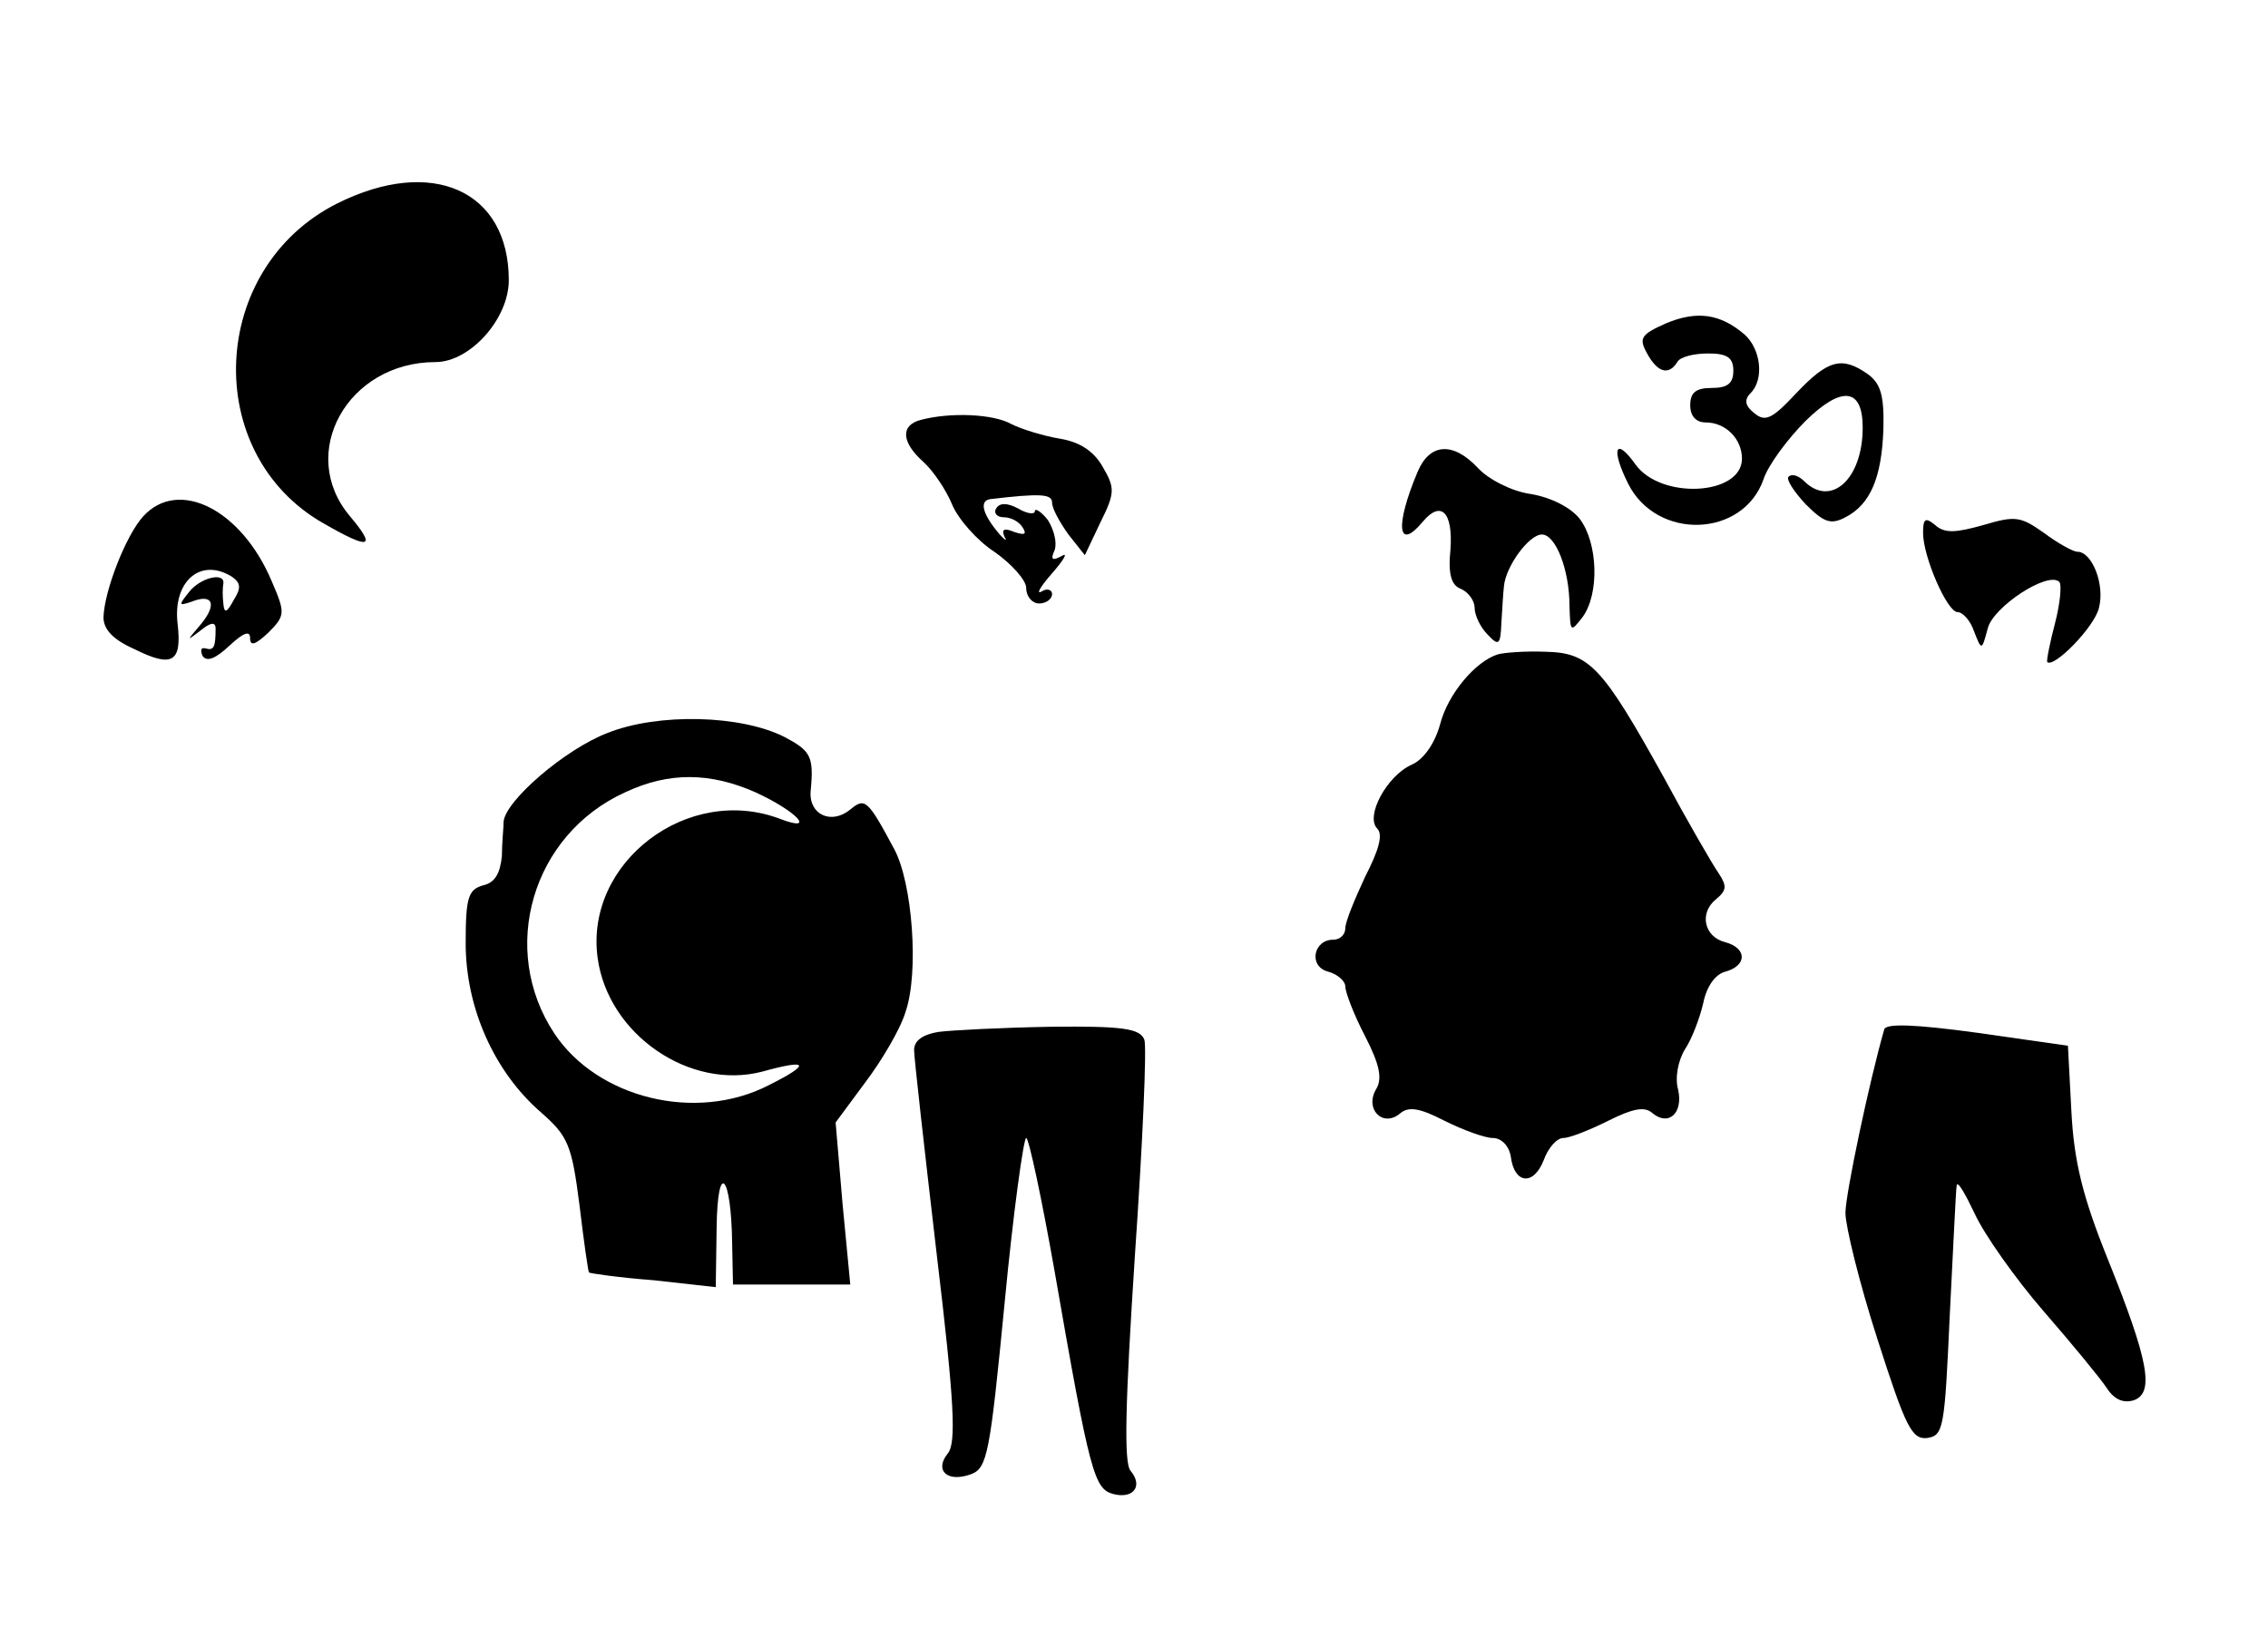
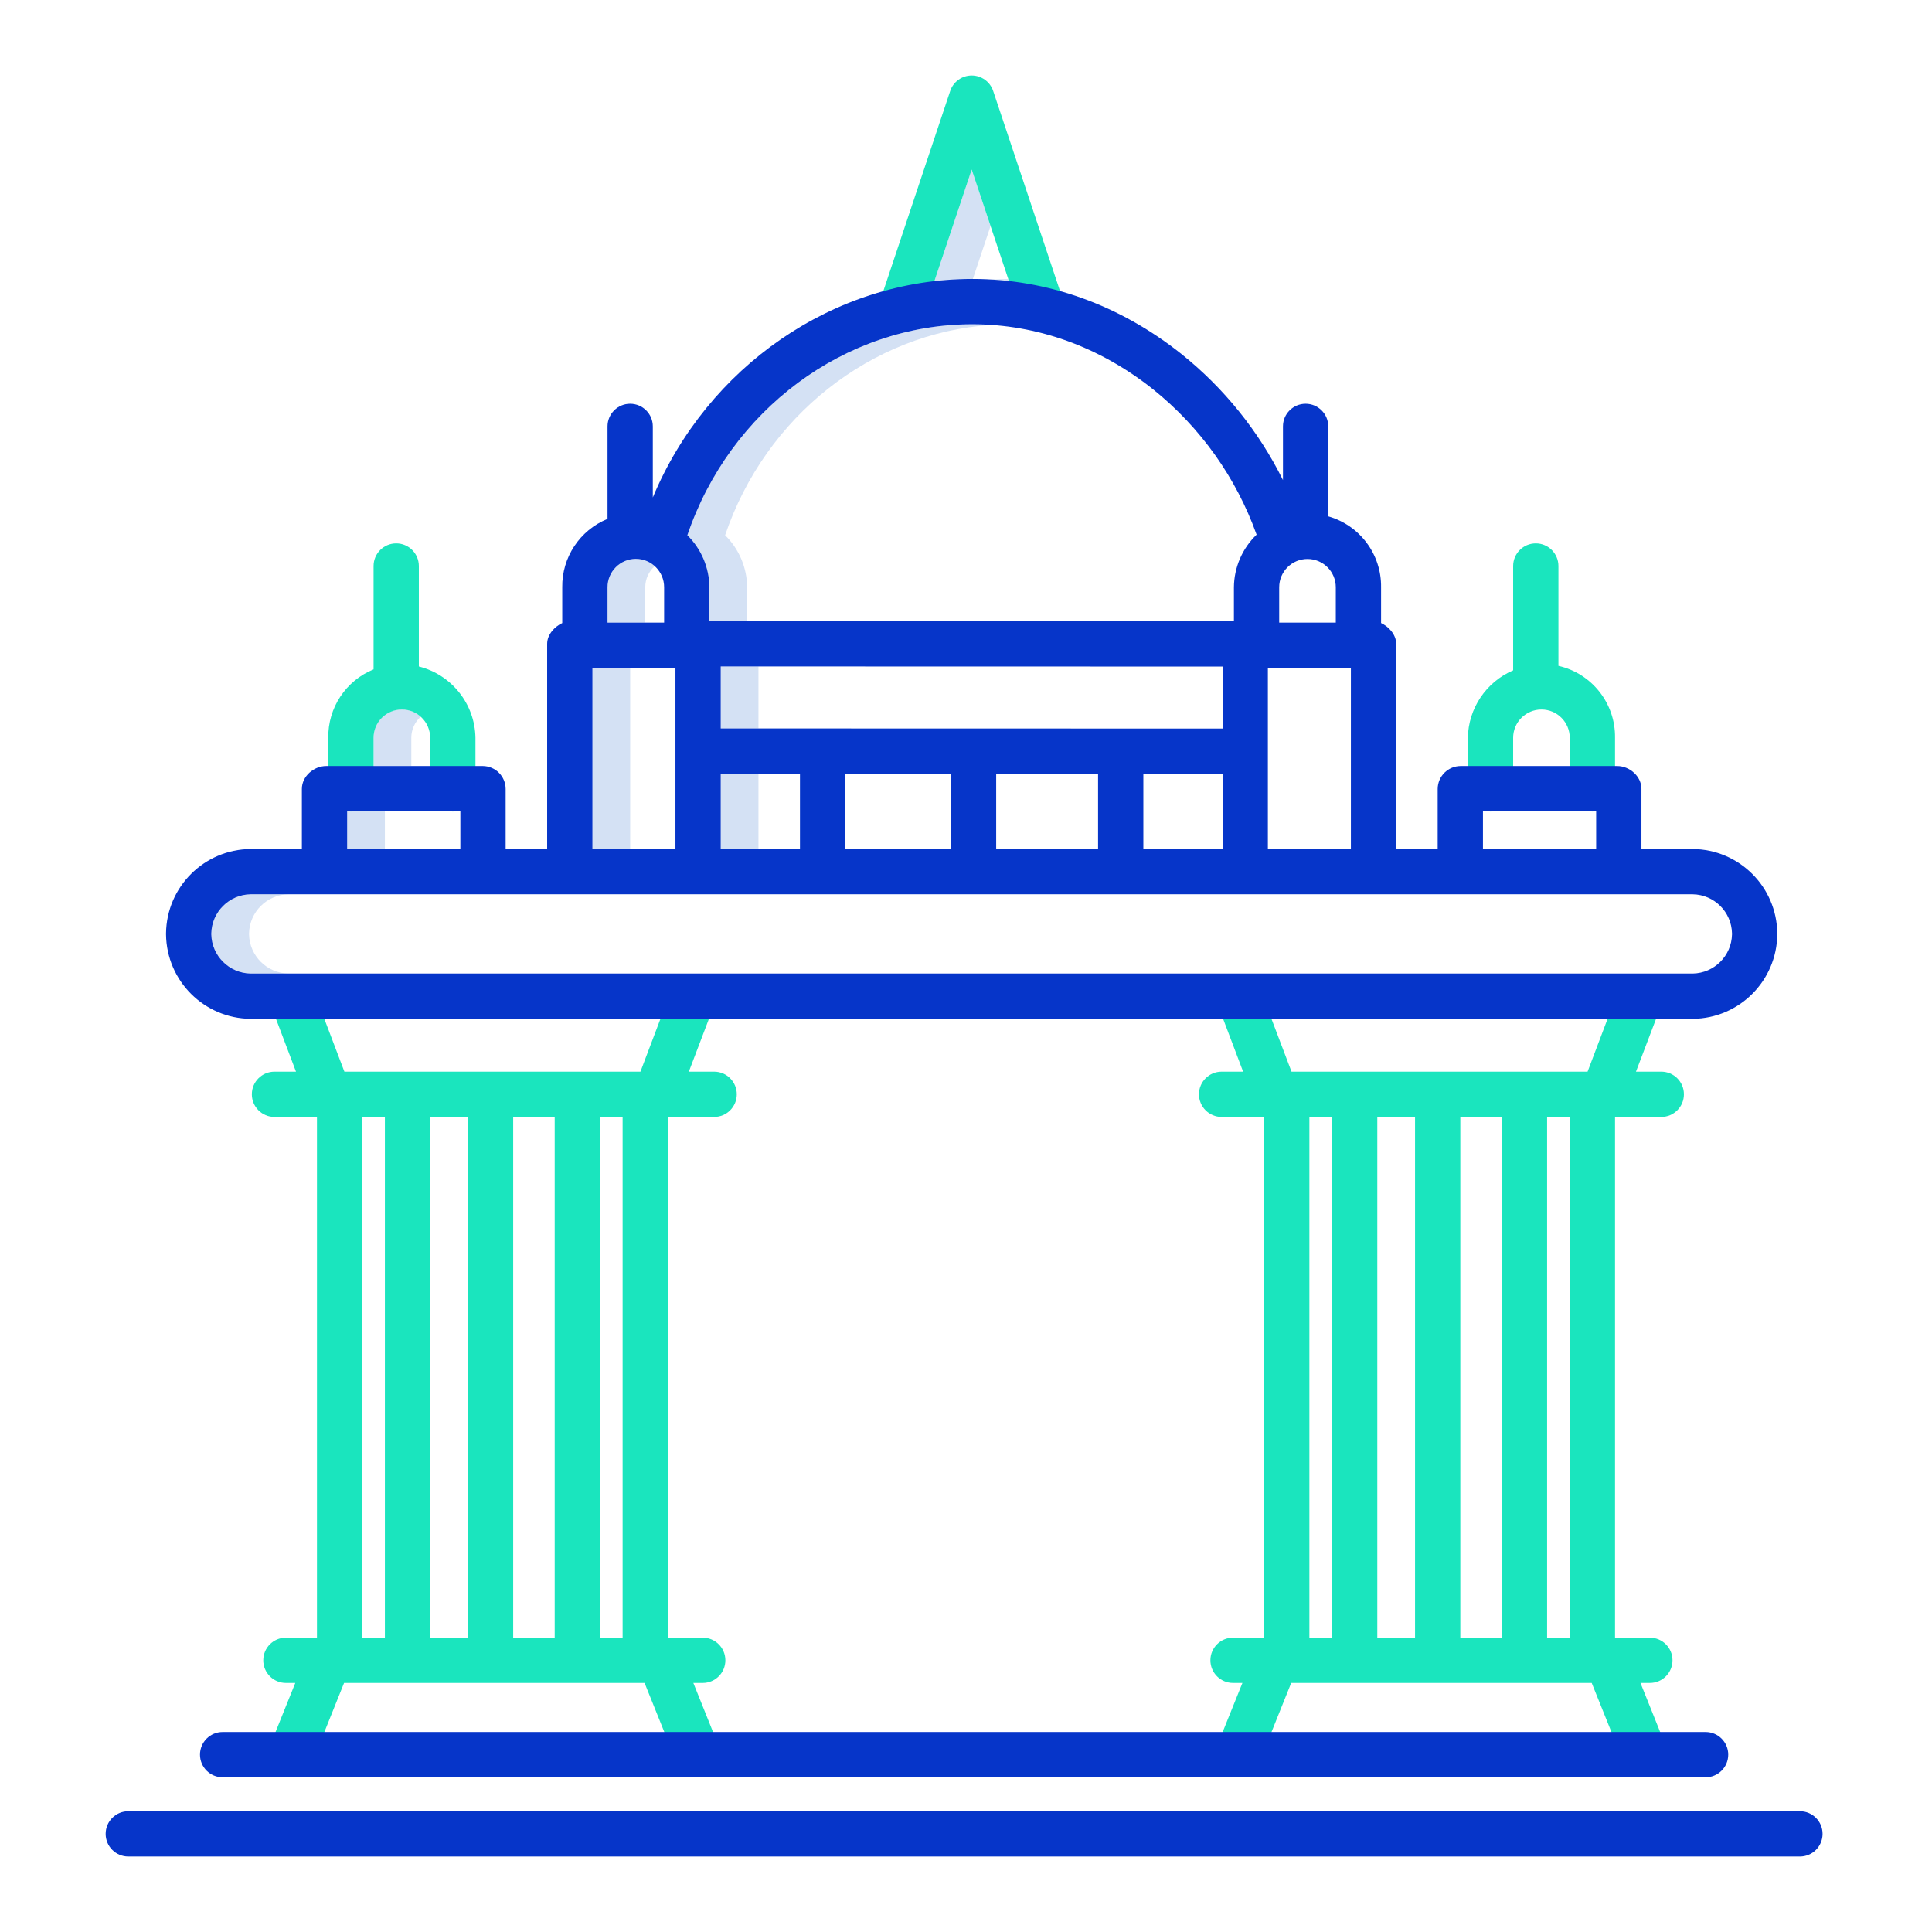
- <svg xmlns="http://www.w3.org/2000/svg" version="1.0" width="263pt" height="191pt" viewBox="0 0 263 191" preserveAspectRatio="xMidYMid meet">
-   <g transform="translate(0,191) scale(0.1,-0.1)" fill="#000000" stroke="none">
-     <path d="M391 1674 c-149 -75 -158 -290 -16 -371 54 -31 62 -29 31 8 -62 73 -3 179 99 179 40 0 85 50 85 95 0 104 -89 144 -199 89z" />
-     <path d="M1932 1535 c-29 -13 -32 -17 -22 -35 12 -22 25 -26 35 -10 3 6 19 10 36 10 22 0 29 -5 29 -20 0 -15 -7 -20 -25 -20 -18 0 -25 -5 -25 -20 0 -13 7 -20 18 -20 23 0 42 -19 42 -42 0 -43 -95 -48 -124 -6 -23 32 -28 17 -8 -23 33 -66 133 -63 157 5 5 16 28 47 49 68 42 41 66 38 66 -8 0 -60 -37 -93 -68 -62 -6 6 -14 9 -18 5 -3 -3 6 -17 20 -32 21 -21 29 -24 46 -15 29 15 42 46 44 102 1 39 -3 53 -18 64 -30 21 -46 17 -83 -22 -28 -30 -36 -34 -49 -23 -10 8 -12 15 -4 23 16 16 12 51 -7 68 -28 24 -55 28 -91 13z" />
-     <path d="M1068 1423 c-24 -6 -23 -26 3 -49 11 -10 26 -32 33 -49 7 -17 29 -42 49 -55 20 -14 37 -33 37 -42 0 -10 7 -18 15 -18 8 0 15 5 15 11 0 5 -6 7 -12 3 -7 -4 -2 5 12 21 14 16 19 25 11 20 -11 -6 -13 -4 -8 7 3 9 -1 24 -8 35 -8 10 -15 14 -15 10 0 -4 -9 -3 -19 3 -13 7 -22 7 -26 0 -3 -5 1 -10 9 -10 8 0 18 -5 22 -12 5 -8 2 -9 -10 -5 -12 5 -15 3 -11 -6 4 -6 -1 -3 -9 7 -17 21 -20 35 -8 37 59 7 72 6 72 -4 0 -7 9 -23 19 -37 l19 -24 18 38 c17 34 17 40 3 64 -10 18 -26 29 -49 33 -19 3 -45 11 -57 17 -21 12 -71 14 -105 5z" />
-     <path d="M1644 1363 c-27 -64 -23 -93 6 -58 21 25 35 11 32 -32 -3 -29 1 -42 12 -46 9 -4 16 -14 16 -22 0 -9 7 -23 15 -31 13 -14 15 -12 16 13 1 15 2 35 3 43 2 23 29 60 44 60 16 0 32 -41 32 -83 1 -30 1 -31 15 -13 20 27 18 86 -3 114 -10 13 -33 25 -57 29 -22 3 -49 17 -61 30 -29 31 -56 29 -70 -4z" />
-     <path d="M166 1311 c-20 -22 -45 -86 -46 -117 0 -14 11 -26 36 -37 44 -22 55 -15 50 29 -6 49 26 78 63 55 10 -7 11 -13 2 -27 -8 -15 -11 -16 -12 -4 -1 8 -1 18 0 23 2 14 -27 7 -40 -10 -12 -15 -12 -16 3 -11 25 10 30 -3 11 -26 -17 -20 -17 -20 0 -7 11 9 17 10 17 2 0 -22 -2 -26 -12 -23 -5 1 -6 -2 -3 -9 5 -7 15 -3 31 12 16 15 24 18 24 9 0 -10 6 -8 21 6 20 20 20 23 4 60 -35 83 -108 120 -149 75z" />
-     <path d="M2230 1292 c0 -28 28 -92 40 -92 6 0 15 -10 19 -22 9 -23 9 -23 16 3 6 25 70 67 83 54 3 -3 1 -25 -5 -48 -6 -23 -10 -43 -9 -45 8 -7 55 41 60 63 7 27 -8 65 -25 65 -5 0 -23 10 -39 22 -27 19 -33 20 -70 9 -32 -9 -45 -10 -56 0 -11 9 -14 8 -14 -9z" />
-     <path d="M1737 1151 c-26 -8 -58 -46 -67 -81 -6 -22 -19 -41 -33 -47 -29 -13 -54 -60 -40 -74 7 -7 2 -25 -14 -56 -12 -26 -23 -52 -23 -60 0 -7 -6 -13 -14 -13 -23 0 -29 -31 -6 -37 11 -3 20 -11 20 -17 0 -7 10 -33 23 -58 17 -33 20 -49 13 -61 -14 -23 7 -45 27 -29 10 9 23 7 52 -8 22 -11 47 -20 56 -20 10 0 19 -9 21 -22 4 -31 26 -34 38 -4 5 14 15 26 23 26 7 0 30 9 52 20 28 14 42 17 51 9 19 -16 36 0 30 27 -4 14 0 34 8 47 8 12 17 36 21 53 4 20 14 34 26 37 25 7 25 27 0 34 -25 6 -31 34 -11 50 12 10 13 15 3 30 -7 10 -36 60 -64 112 -71 128 -86 144 -137 145 -23 1 -48 -1 -55 -3z" />
-     <path d="M705 1060 c-50 -19 -119 -79 -121 -103 0 -7 -2 -25 -2 -40 -2 -20 -8 -31 -22 -34 -17 -5 -20 -14 -20 -67 0 -75 33 -149 87 -196 32 -28 36 -38 45 -108 5 -42 10 -77 11 -78 1 -1 35 -6 75 -9 l72 -8 1 69 c1 79 17 62 18 -18 l1 -48 68 0 68 0 -9 94 -8 94 34 46 c19 25 41 62 47 82 16 46 8 150 -13 189 -31 58 -34 60 -51 46 -22 -18 -48 -6 -46 21 4 41 0 47 -30 63 -51 26 -147 28 -205 5z m171 -69 c48 -22 71 -47 29 -31 -107 41 -227 -50 -212 -161 12 -89 107 -154 191 -132 54 15 57 9 7 -16 -84 -43 -198 -15 -248 60 -65 98 -26 231 82 280 51 24 99 23 151 0z" />
-     <path d="M2185 716 c-17 -59 -45 -191 -45 -213 0 -15 16 -81 37 -146 33 -103 40 -117 58 -115 19 3 20 12 26 143 4 77 7 145 8 150 1 6 10 -10 21 -33 11 -24 47 -75 79 -112 33 -38 66 -78 74 -90 9 -14 20 -18 32 -14 23 9 17 45 -31 164 -29 72 -39 113 -42 171 l-4 76 -105 15 c-73 10 -106 11 -108 4z" />
-     <path d="M1088 713 c-18 -3 -28 -10 -28 -21 0 -9 12 -115 26 -235 21 -175 23 -221 13 -233 -16 -20 0 -34 27 -24 19 7 22 24 39 199 10 105 22 191 25 191 3 0 18 -70 33 -155 41 -236 46 -252 68 -258 23 -6 35 9 20 27 -8 9 -6 80 5 249 9 130 14 243 11 251 -5 13 -25 16 -109 15 -57 -1 -115 -4 -130 -6z" />
-   </g>
+ <svg xmlns="http://www.w3.org/2000/svg" id="Layer_1" data-name="Layer 1" viewBox="0 0 512 512" width="512" height="512">
+   <path d="M257.816,73.934l4.693-14.043-5-14.961-9.888,29.585a87.089,87.089,0,0,1,10.026-.583Z" style="fill:#d4e1f4" />
+   <path d="M262.575,74.082q2.418.146,4.817.42l-.189-.564Q264.88,73.95,262.575,74.082Z" style="fill:#d4e1f4" />
+   <path d="M198,164.617v-8.986a19.574,19.574,0,0,0-5.841-13.795c10.667-31.446,38.7-53.588,70.46-55.72-1.652-.111-3.308-.184-4.972-.184-33.8,0-64.261,22.807-75.488,55.9A19.574,19.574,0,0,1,188,155.631v8.986l139,.032v0Z" style="fill:#d4e1f4" />
+   <polygon points="201 193.043 201 176.62 191 176.618 191 193.043 324 193.074 324 193.072 201 193.043" style="fill:#d4e1f4" />
+   <rect x="191" y="205.045" width="10" height="19.955" style="fill:#d4e1f4" />
+   <path d="M173.5,150.033a7.485,7.485,0,0,0-12.5,5.6V165h10v-9.369A7.511,7.511,0,0,1,173.5,150.033Z" style="fill:#d4e1f4" />
+   <rect x="157" y="177" width="10" height="48" style="fill:#d4e1f4" />
+   <path d="M103.769,215h-1.538a5.4,5.4,0,0,0,1.538,0Z" style="fill:#d4e1f4" />
+   <path d="M93.769,215a5.4,5.4,0,0,1-1.538,0H92v10h10V215Z" style="fill:#d4e1f4" />
+   <path d="M111.5,189.931a7.485,7.485,0,0,0-12.5,5.6V203h10v-7.471A7.511,7.511,0,0,1,111.5,189.931Z" style="fill:#d4e1f4" />
+   <path d="M66,247.631v-.282A10.6,10.6,0,0,1,76.4,237h-10A10.6,10.6,0,0,0,56,247.349v.282A10.617,10.617,0,0,0,66.4,258h10A10.617,10.617,0,0,1,66,247.631Z" style="fill:#d4e1f4" />
+   <path d="M257.509,44.93l13.075,39.124,11.381-3.8L263.2,24.1a6,6,0,0,0-11.381,0L233.053,80.25l11.381,3.8Z" style="fill:#1ae5be" />
+   <path d="M395,215.055a6,6,0,0,0,6-6V195.529a7.5,7.5,0,1,1,15,0v13.526a6,6,0,1,0,12,0V195.529a19.247,19.247,0,0,0-15-19.065V150a6,6,0,0,0-12,0v27.652a19.818,19.818,0,0,0-12,17.877v13.526A6,6,0,0,0,395,215.055Z" style="fill:#1ae5be" />
+   <path d="M93,215.055a6,6,0,0,0,6-6V195.529a7.5,7.5,0,1,1,15,0v13.526a6,6,0,0,0,12,0V195.529a19.8,19.8,0,0,0-15-18.9V150a6,6,0,0,0-12,0v27.394a19.251,19.251,0,0,0-12,18.135v13.526A6,6,0,0,0,93,215.055Z" style="fill:#1ae5be" />
+   <path d="M72.744,296H84V434H75.77a6,6,0,1,0,0,12h2.486l-6.8,16.881L82.6,467.393,91.181,446h79.638l8.579,21.338,11.142-4.4L183.744,446h2.486a6,6,0,1,0,0-12H177V296h12.256a6,6,0,0,0,0-12H182.55l7.024-18.465-11.227-4.311L169.724,284H91.268l-8.623-22.7L71.417,265.46,78.441,284h-5.7a6,6,0,0,0,0,12ZM96,296h6V434H96Zm28,138H114V296h10Zm12-138h11V434H136Zm29,138h-6V296h6Z" style="fill:#1ae5be" />
+   <path d="M323.744,296H335V434h-8.23a6,6,0,0,0,0,12h2.486l-6.8,16.881,11.142,4.512L342.181,446h79.638l8.579,21.338,11.142-4.4L434.744,446h2.486a6,6,0,0,0,0-12H428V296h12.256a6,6,0,0,0,0-12H433.55l7.024-18.465-11.227-4.311L420.724,284H342.268l-8.623-22.7-11.228,4.161L329.441,284h-5.7a6,6,0,0,0,0,12ZM347,296h6V434h-6Zm28,138H365V296h10Zm12-138h11V434H387Zm29,138h-6V296h6Z" style="fill:#1ae5be" />
+   <path d="M66.4,270H448.613A22.611,22.611,0,0,0,471,247.631v-.282A22.593,22.593,0,0,0,448.613,225H435V209.055c0-3.314-3.132-6.055-6.445-6.055H387.077A6.113,6.113,0,0,0,381,209.055V225H370V170.616c0-2.462-2-4.576-4-5.5v-9.485a19.273,19.273,0,0,0-14-18.8V113a6,6,0,0,0-12,0v14.225a99.4,99.4,0,0,0-26.895-33.4c-16.33-13.016-35.507-19.9-55.458-19.9-36.789,0-70.222,23.34-84.647,57.909V113a6,6,0,0,0-12,0v24.51a19.287,19.287,0,0,0-12,18.121v9.485c-2,.924-4,3.038-4,5.5V225H134V209.055A6.1,6.1,0,0,0,127.941,203H86.462C83.149,203,80,205.741,80,209.055V225H66.4A22.608,22.608,0,0,0,44,247.349v.282A22.626,22.626,0,0,0,66.4,270ZM393,215h30v10H393Zm-57,10V177h22v48Zm-12-31.926-133-.031V176.618l133,.03ZM191,205.043l21,0V225H191Zm33,.008,28,.006V225H224Zm40,.009,27,.007V225H264Zm39,.01,21,0V225H303Zm51-49.439V165H339v-9.369a7.5,7.5,0,1,1,15,0Zm-96.353-69.7c17.2,0,33.8,5.975,47.978,17.28a86.827,86.827,0,0,1,27.387,38.476A19.575,19.575,0,0,0,327,155.631v9.018l-139-.032v-8.986a19.574,19.574,0,0,0-5.841-13.795C193.386,108.739,223.845,85.932,257.647,85.932ZM168.5,148.1a7.513,7.513,0,0,1,7.5,7.526V165H161v-9.369A7.513,7.513,0,0,1,168.5,148.1ZM157,177h22v48H157ZM92,215h30v10H92ZM56,247.349A10.6,10.6,0,0,1,66.4,237H448.613A10.583,10.583,0,0,1,459,247.349v.282A10.6,10.6,0,0,1,448.613,258H66.4A10.617,10.617,0,0,1,56,247.631Z" style="fill:#0635c9" />
+   <path d="M59,459a6,6,0,0,0,0,12H452a6,6,0,0,0,0-12Z" style="fill:#0635c9" />
+   <path d="M34,492H477a6,6,0,0,0,0-12H34a6,6,0,0,0,0,12Z" style="fill:#0635c9" />
</svg>
